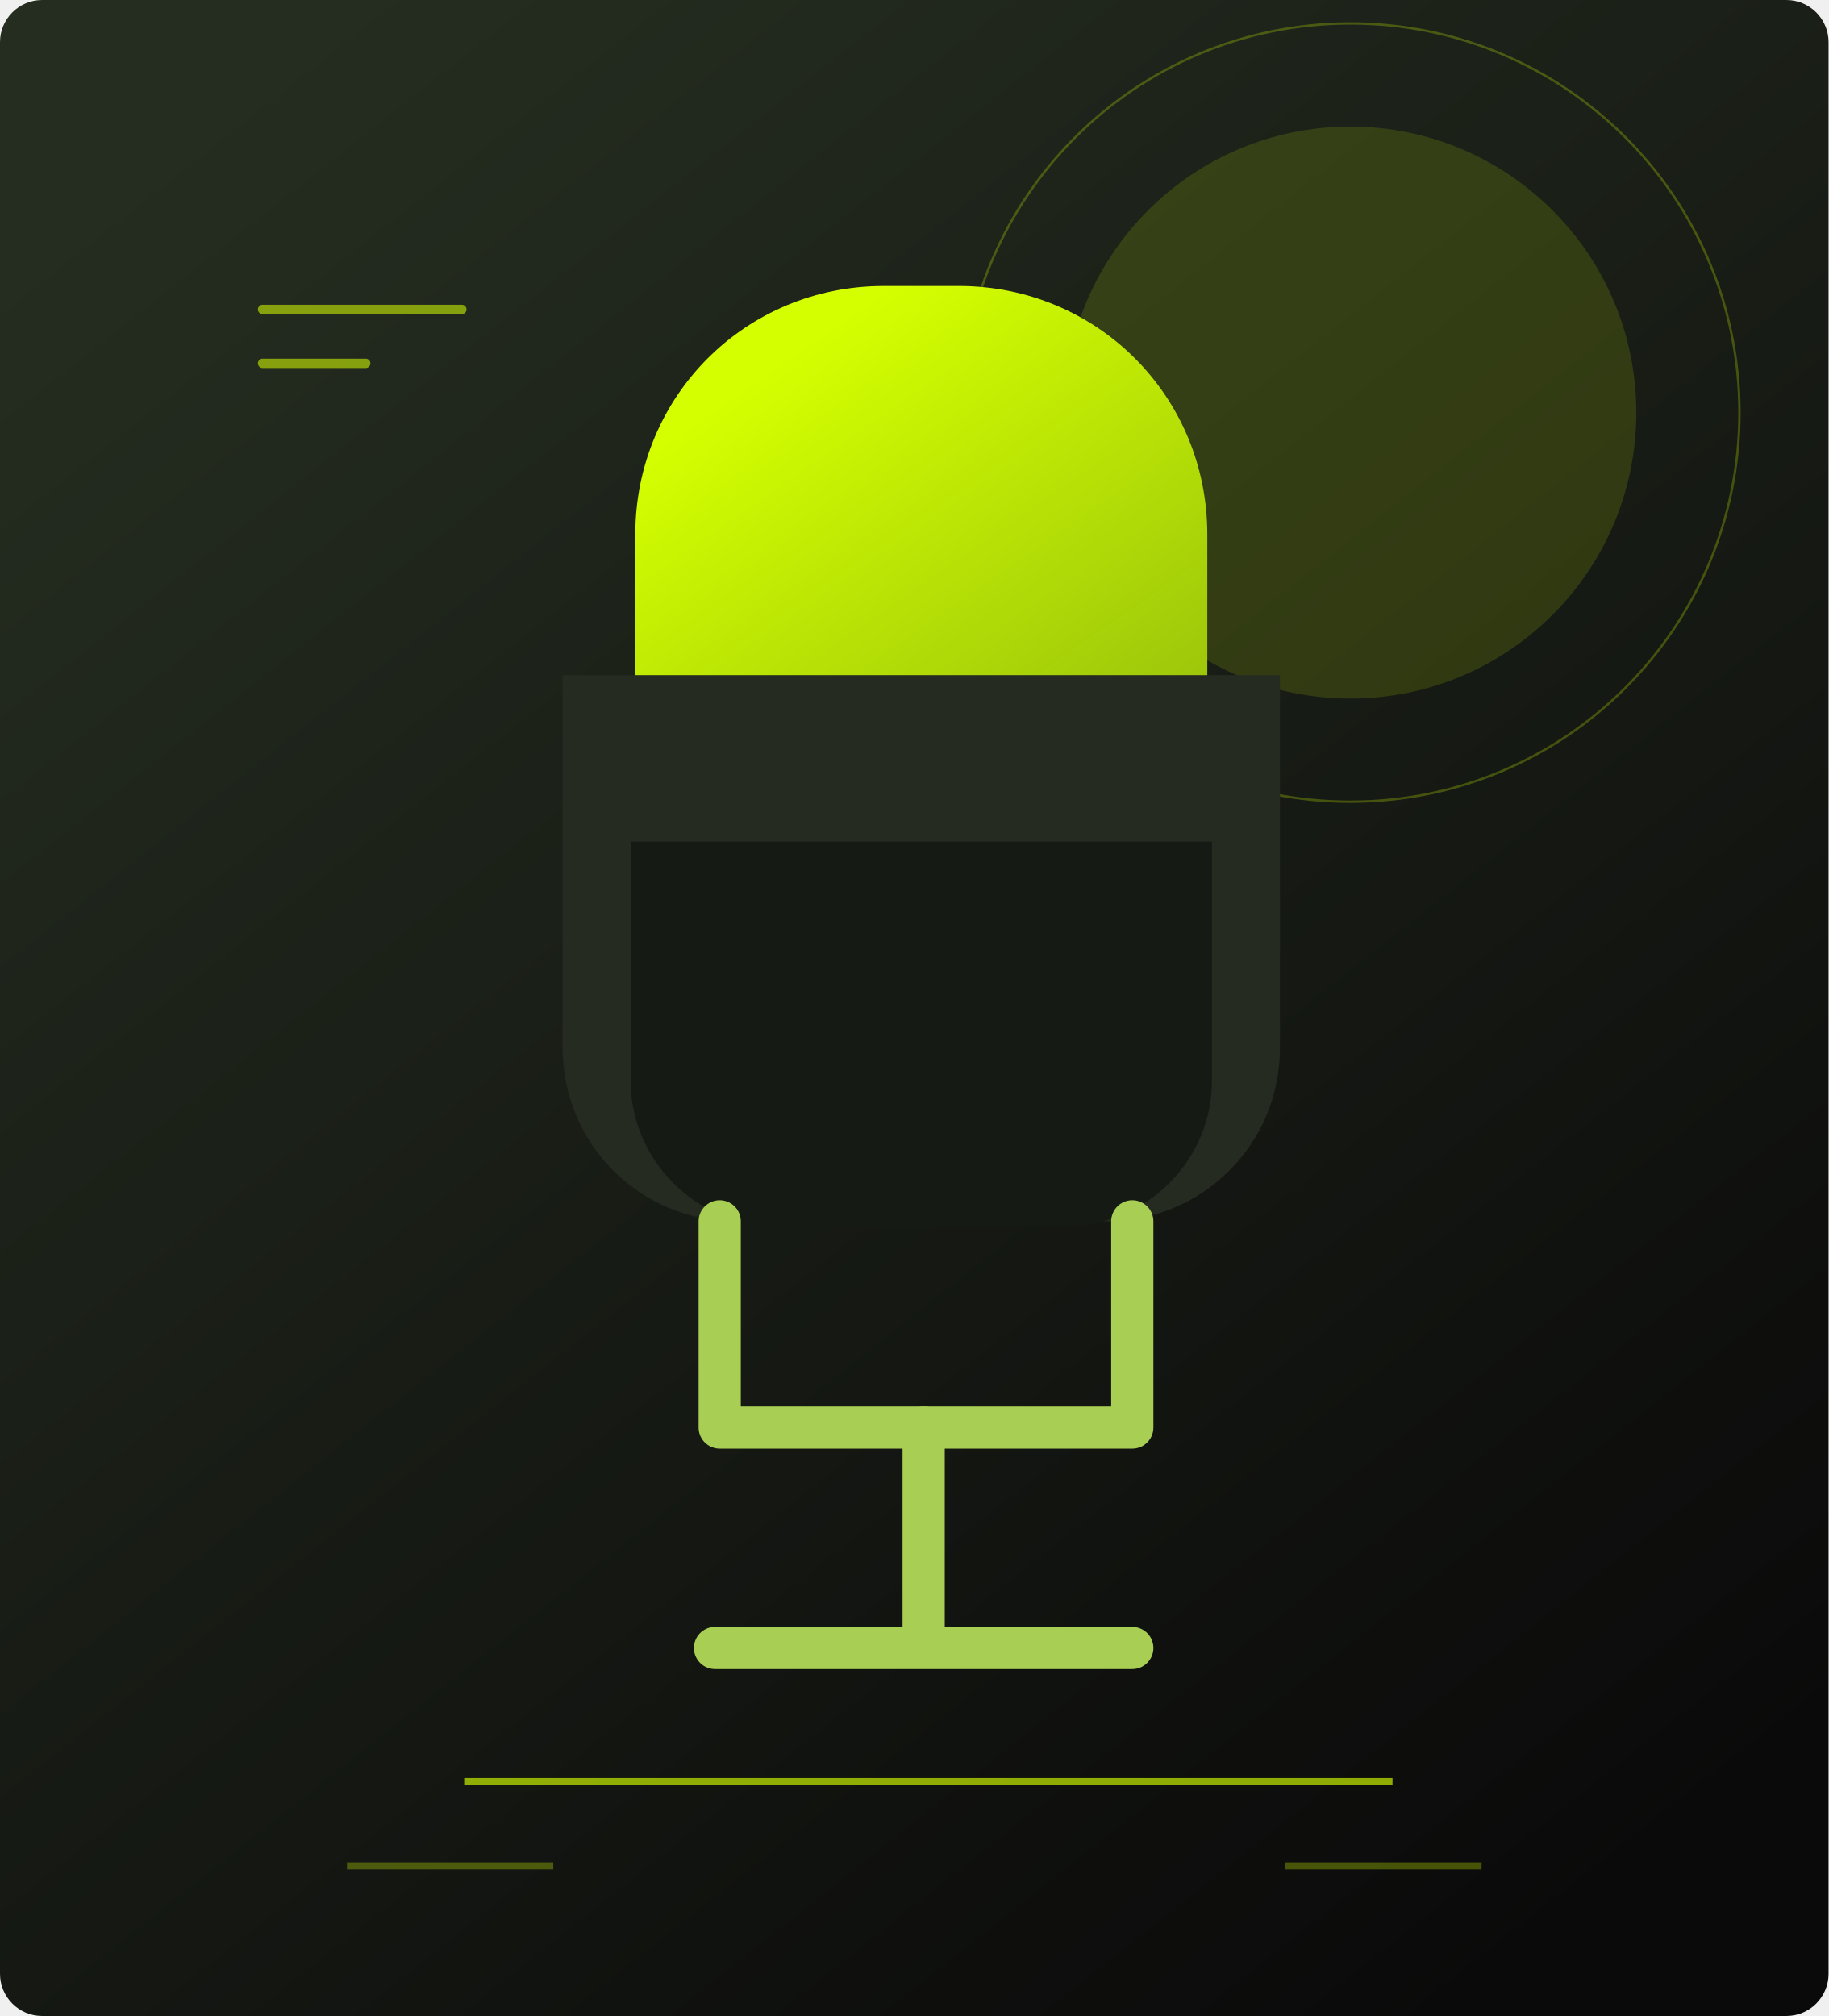
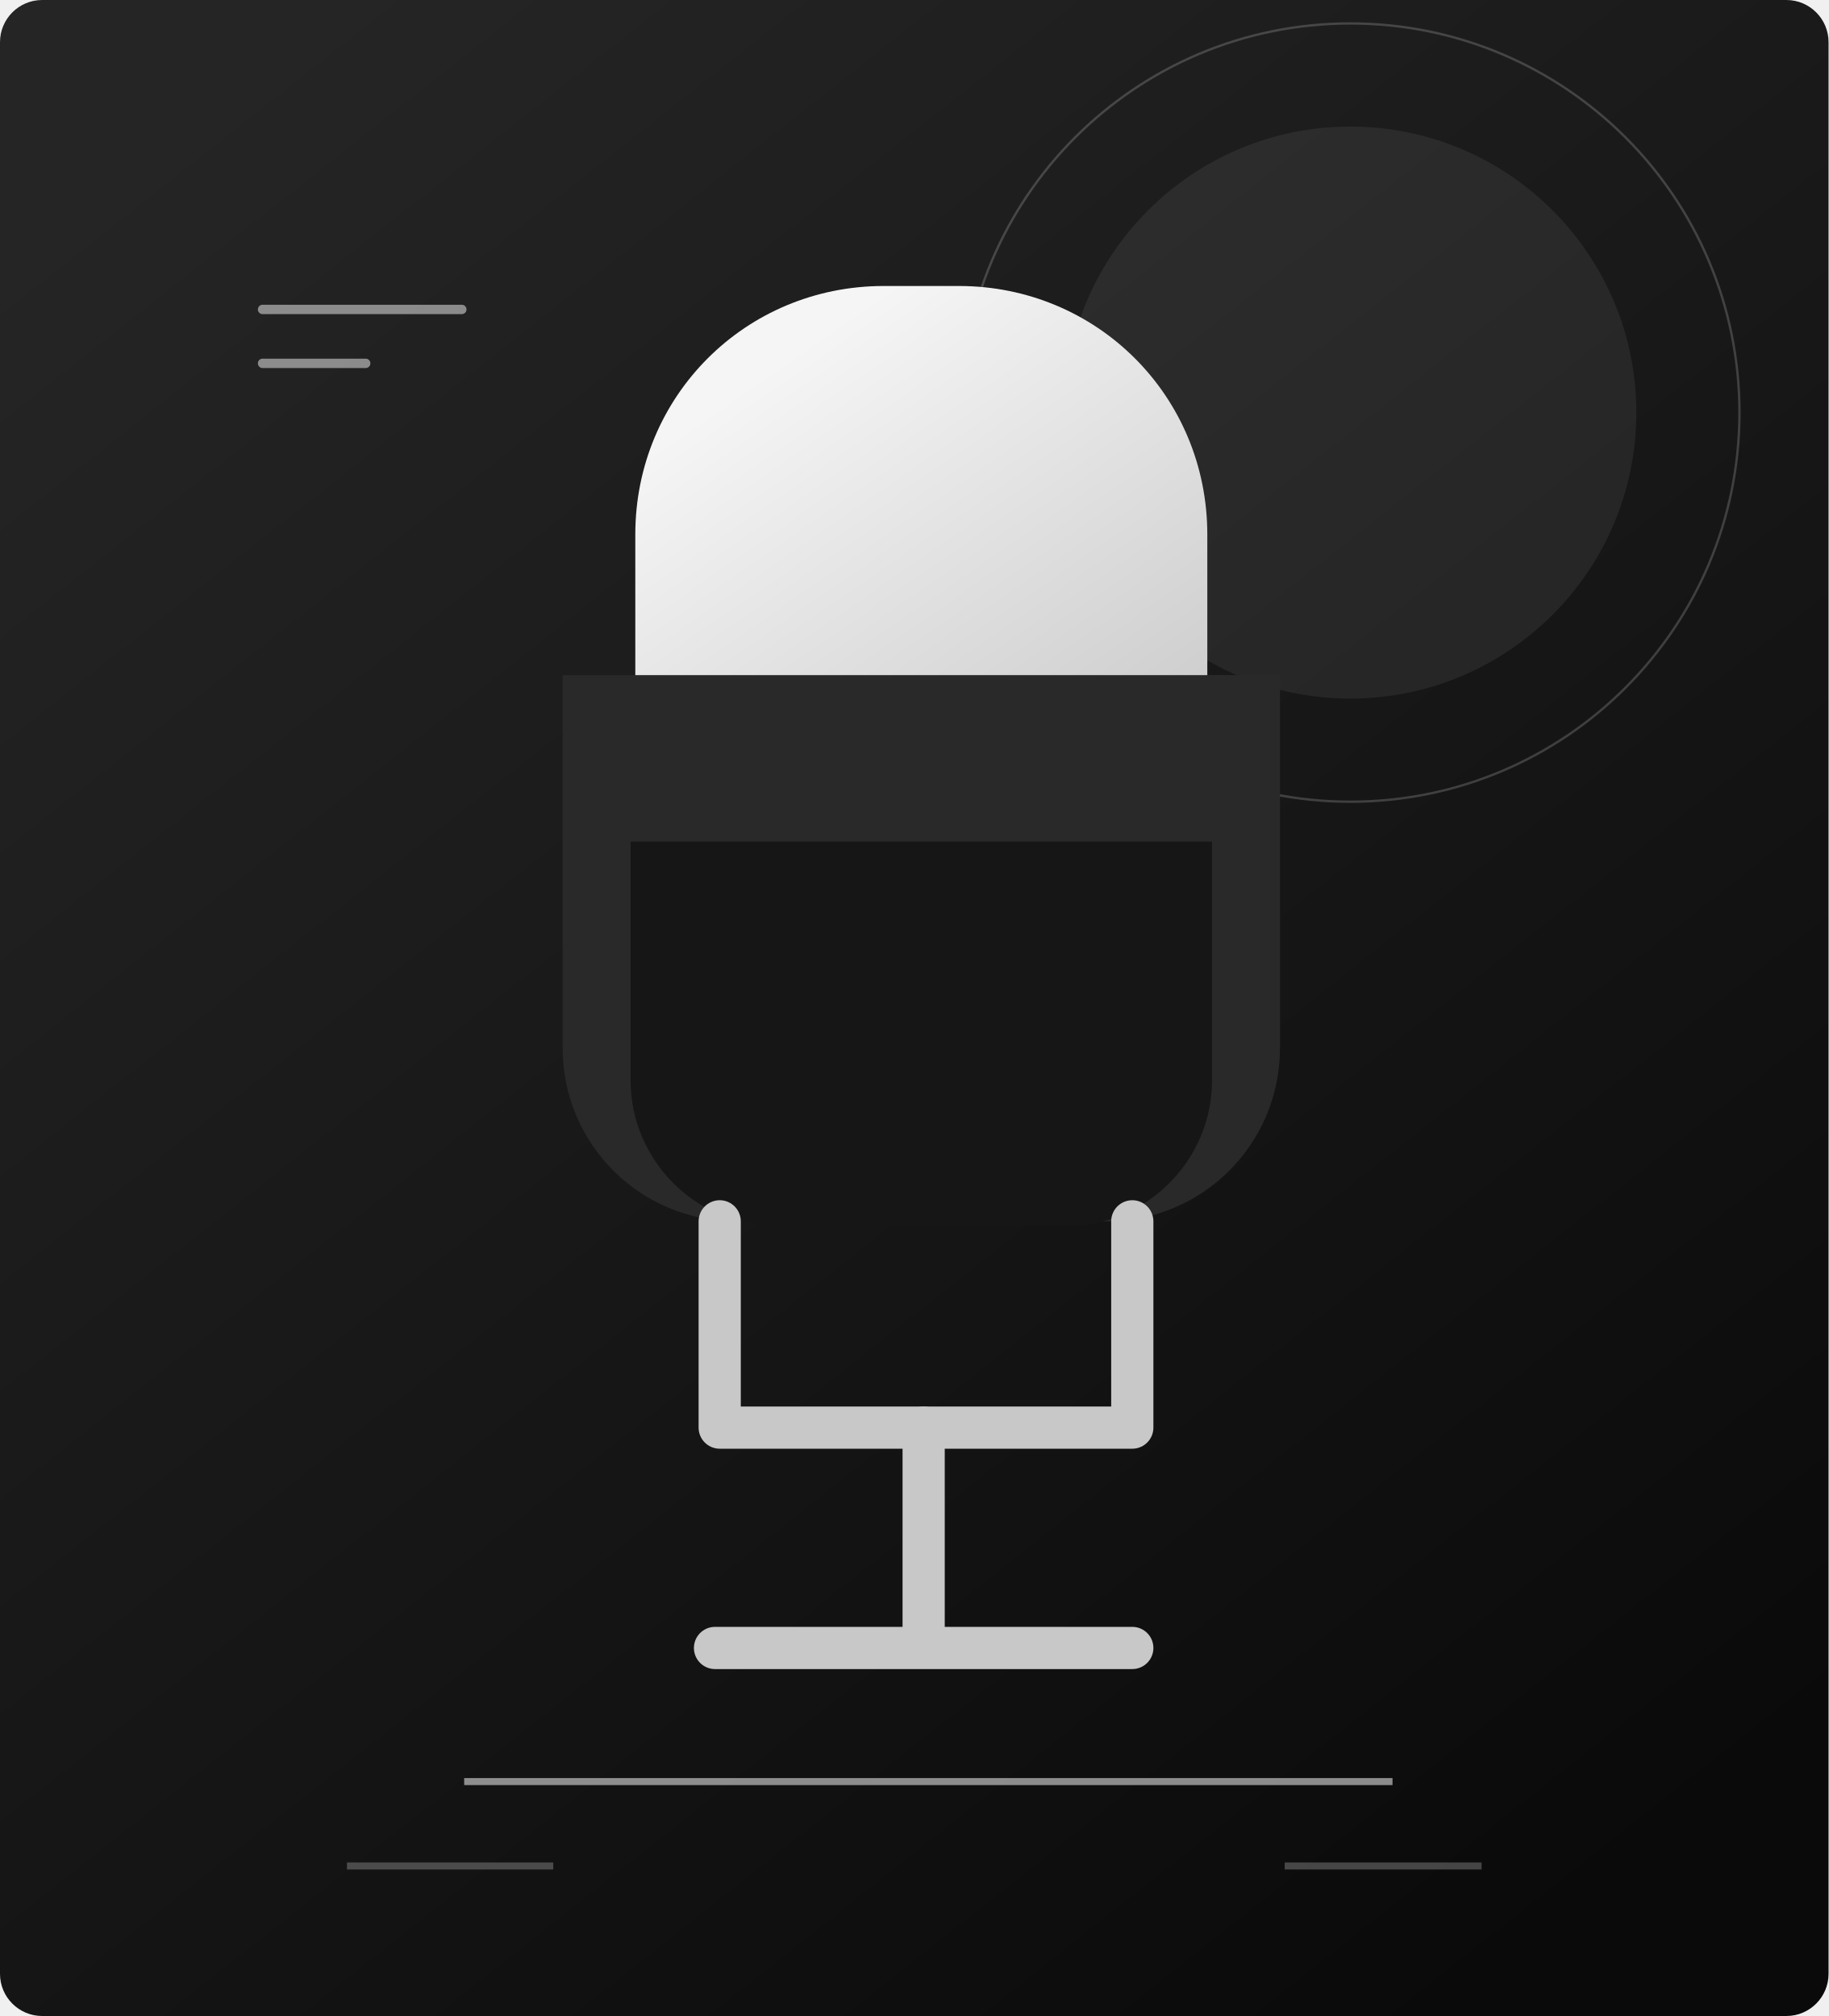
<svg xmlns="http://www.w3.org/2000/svg" viewBox="0 0 780 860" fill="none">
  <defs>
    <linearGradient id="a" x1="88" y1="42" x2="691" y2="805" gradientUnits="userSpaceOnUse">
-       <stop stop-color="#252D20" />
+       <stop stop-color="#252525" />
      <stop offset="1" stop-color="#0A0A0A" />
    </linearGradient>
    <linearGradient id="b" x1="255" y1="208" x2="509" y2="575" gradientUnits="userSpaceOnUse">
-       <stop stop-color="#D4FF00" />
-       <stop offset="1" stop-color="#628A16" />
+       <stop stop-color="#F5F5F5" />
+       <stop offset="1" stop-color="#A5A5A5" />
    </linearGradient>
  </defs>
  <rect width="780" height="860" rx="18" fill="url(#a)" />
-   <circle cx="576" cy="176" r="122" fill="#D4FF00" fill-opacity=".14" />
-   <circle cx="576" cy="176" r="166" stroke="#D4FF00" stroke-opacity=".25" />
+   <circle cx="576" cy="176" r="122" fill="#FFFFFF" fill-opacity=".07" />
+   <circle cx="576" cy="176" r="166" stroke="#FFFFFF" stroke-opacity=".18" />
  <path d="M271 228c0-59 47-106 106-106h32c59 0 106 47 106 106v93c0 54-44 98-98 98h-48c-54 0-98-44-98-98v-93Z" fill="url(#b)" />
-   <path d="M240 288h306v159c0 41-33 74-74 74H314c-41 0-74-33-74-74V288Z" fill="#252B21" />
-   <path d="M269 359h248v102c0 34-28 62-62 62h-124c-34 0-62-28-62-62V359Z" fill="#161A14" />
-   <path d="M307 521v88h176v-88" stroke="#A8CE54" stroke-width="18" stroke-linecap="round" stroke-linejoin="round" />
-   <path d="M394 609v93M305 703h178" stroke="#A8CE54" stroke-width="18" stroke-linecap="round" />
-   <path d="M198 760h396" stroke="#D4FF00" stroke-opacity=".65" stroke-width="3" />
-   <path d="M148 796h88M548 796h84" stroke="#D4FF00" stroke-opacity=".3" stroke-width="3" />
-   <path d="M112 132h85M112 155h44" stroke="#D4FF00" stroke-opacity=".56" stroke-width="4" stroke-linecap="round" />
+   <path d="M240 288h306v159c0 41-33 74-74 74H314c-41 0-74-33-74-74V288Z" fill="#292929" />
+   <path d="M269 359h248v102c0 34-28 62-62 62h-124c-34 0-62-28-62-62V359Z" fill="#161616" />
+   <path d="M307 521v88h176v-88" stroke="#C8C8C8" stroke-width="18" stroke-linecap="round" stroke-linejoin="round" />
+   <path d="M394 609v93M305 703h178" stroke="#C8C8C8" stroke-width="18" stroke-linecap="round" />
+   <path d="M198 760h396" stroke="#FFFFFF" stroke-opacity=".52" stroke-width="3" />
+   <path d="M148 796h88M548 796h84" stroke="#FFFFFF" stroke-opacity=".24" stroke-width="3" />
+   <path d="M112 132h85M112 155h44" stroke="#FFFFFF" stroke-opacity=".48" stroke-width="4" stroke-linecap="round" />
</svg>
